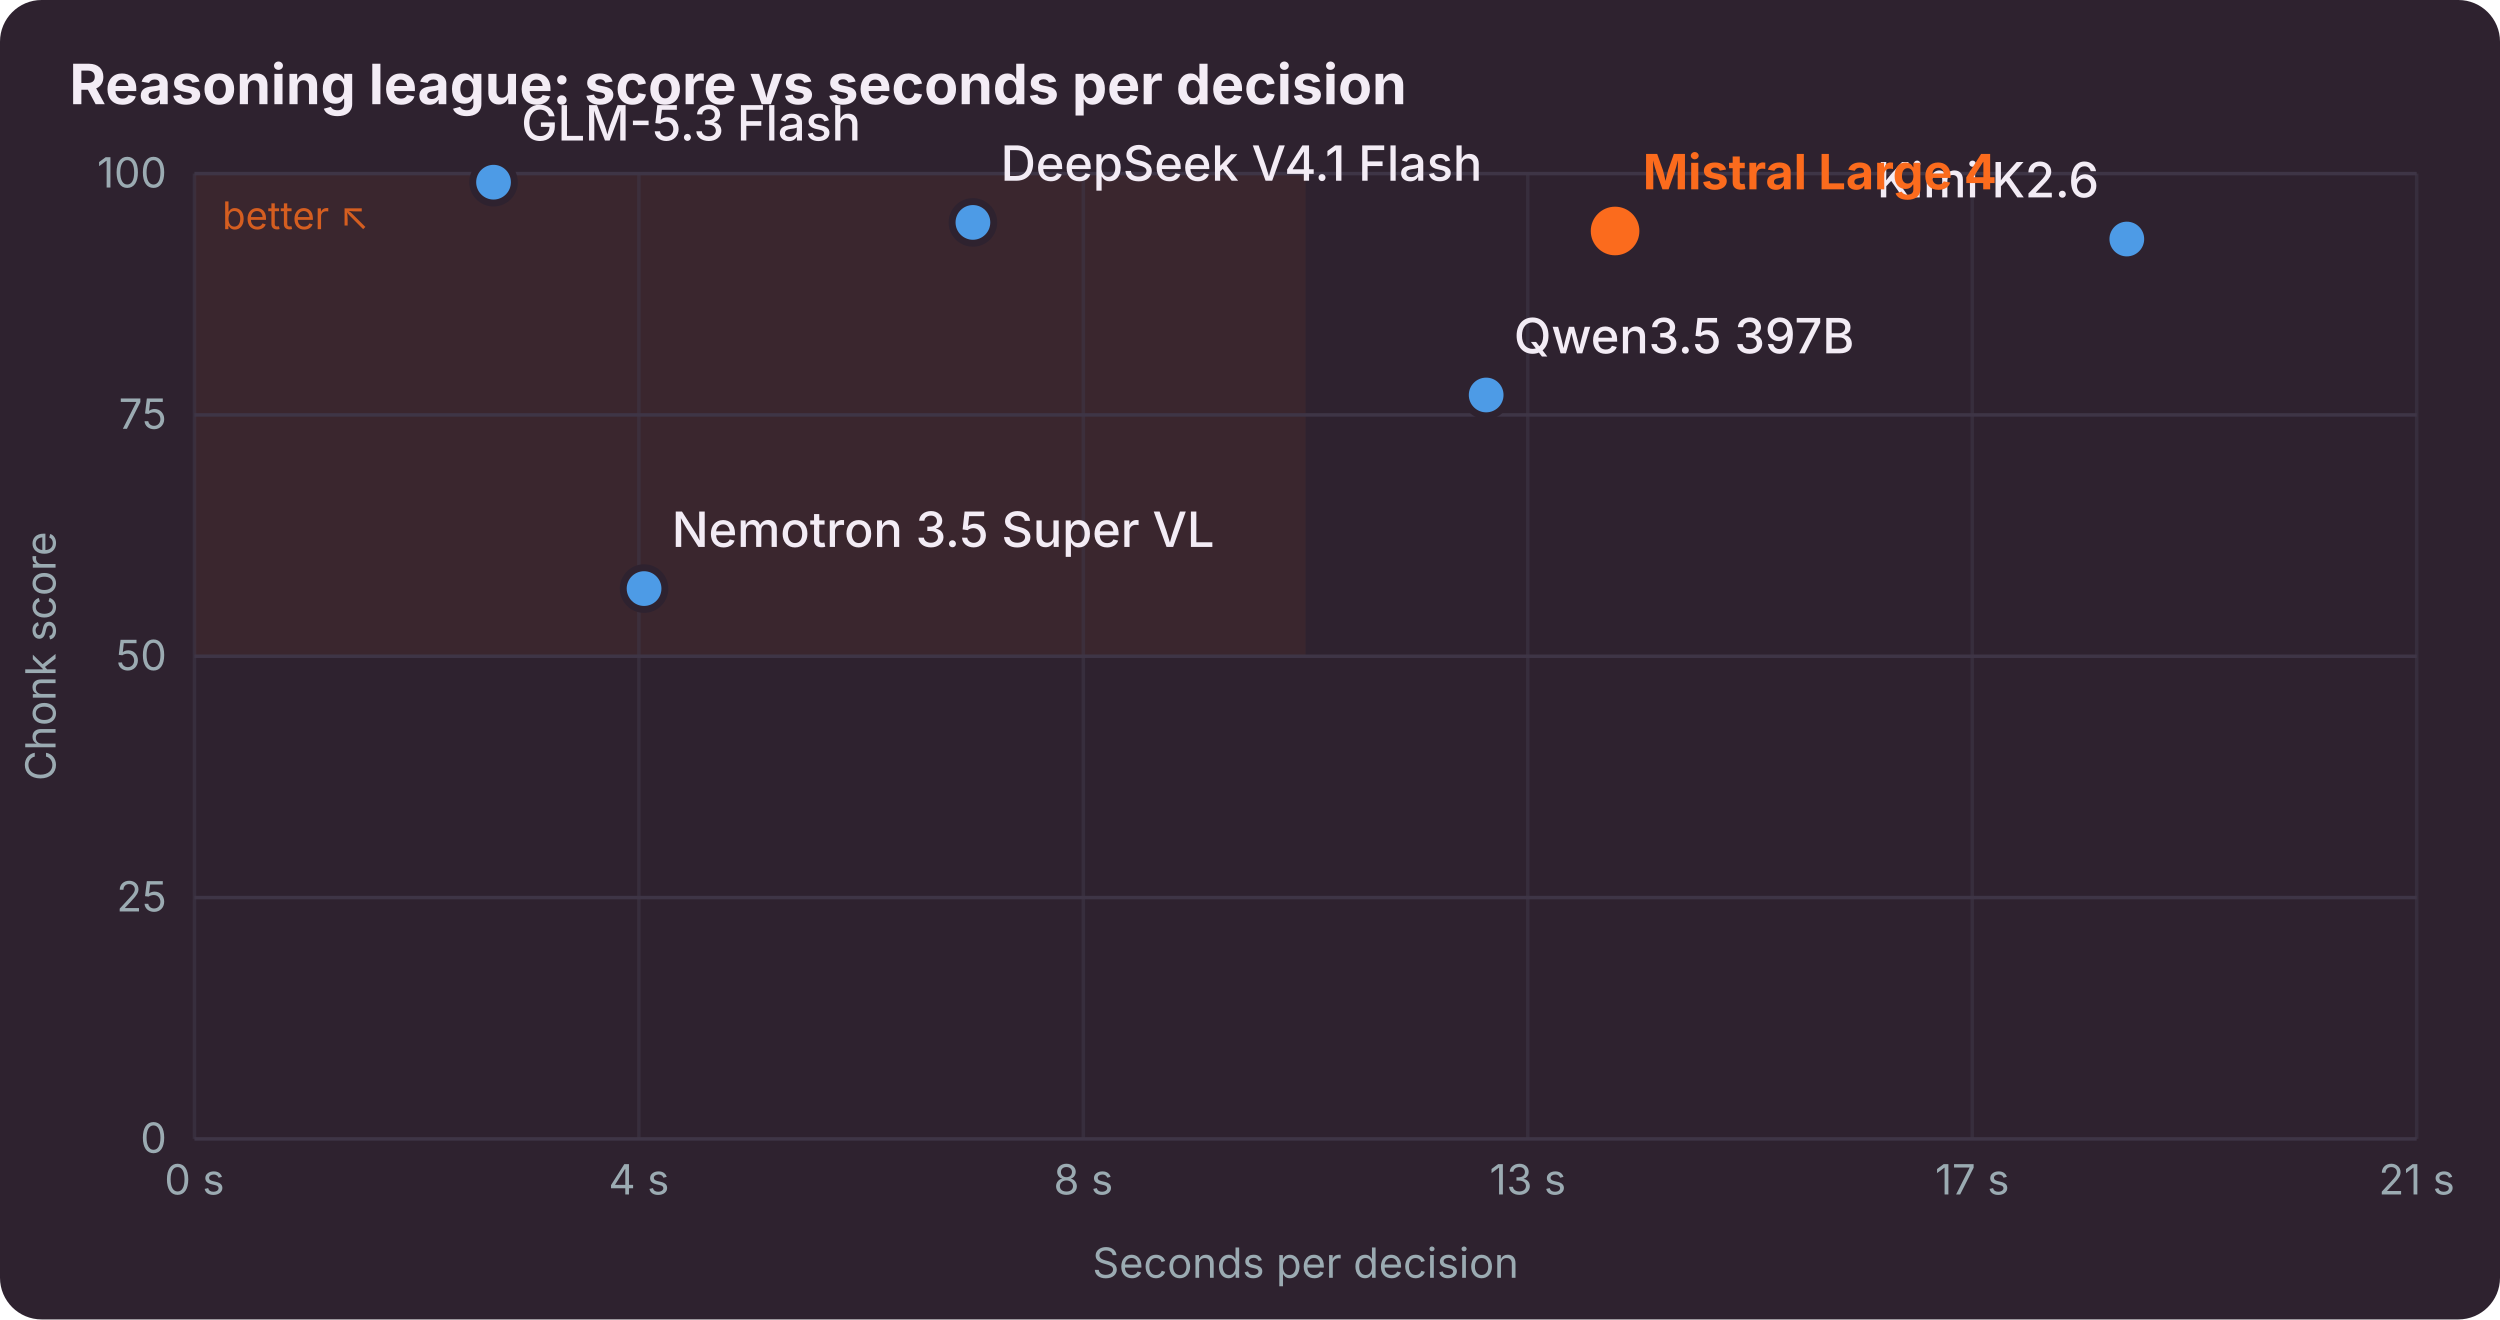
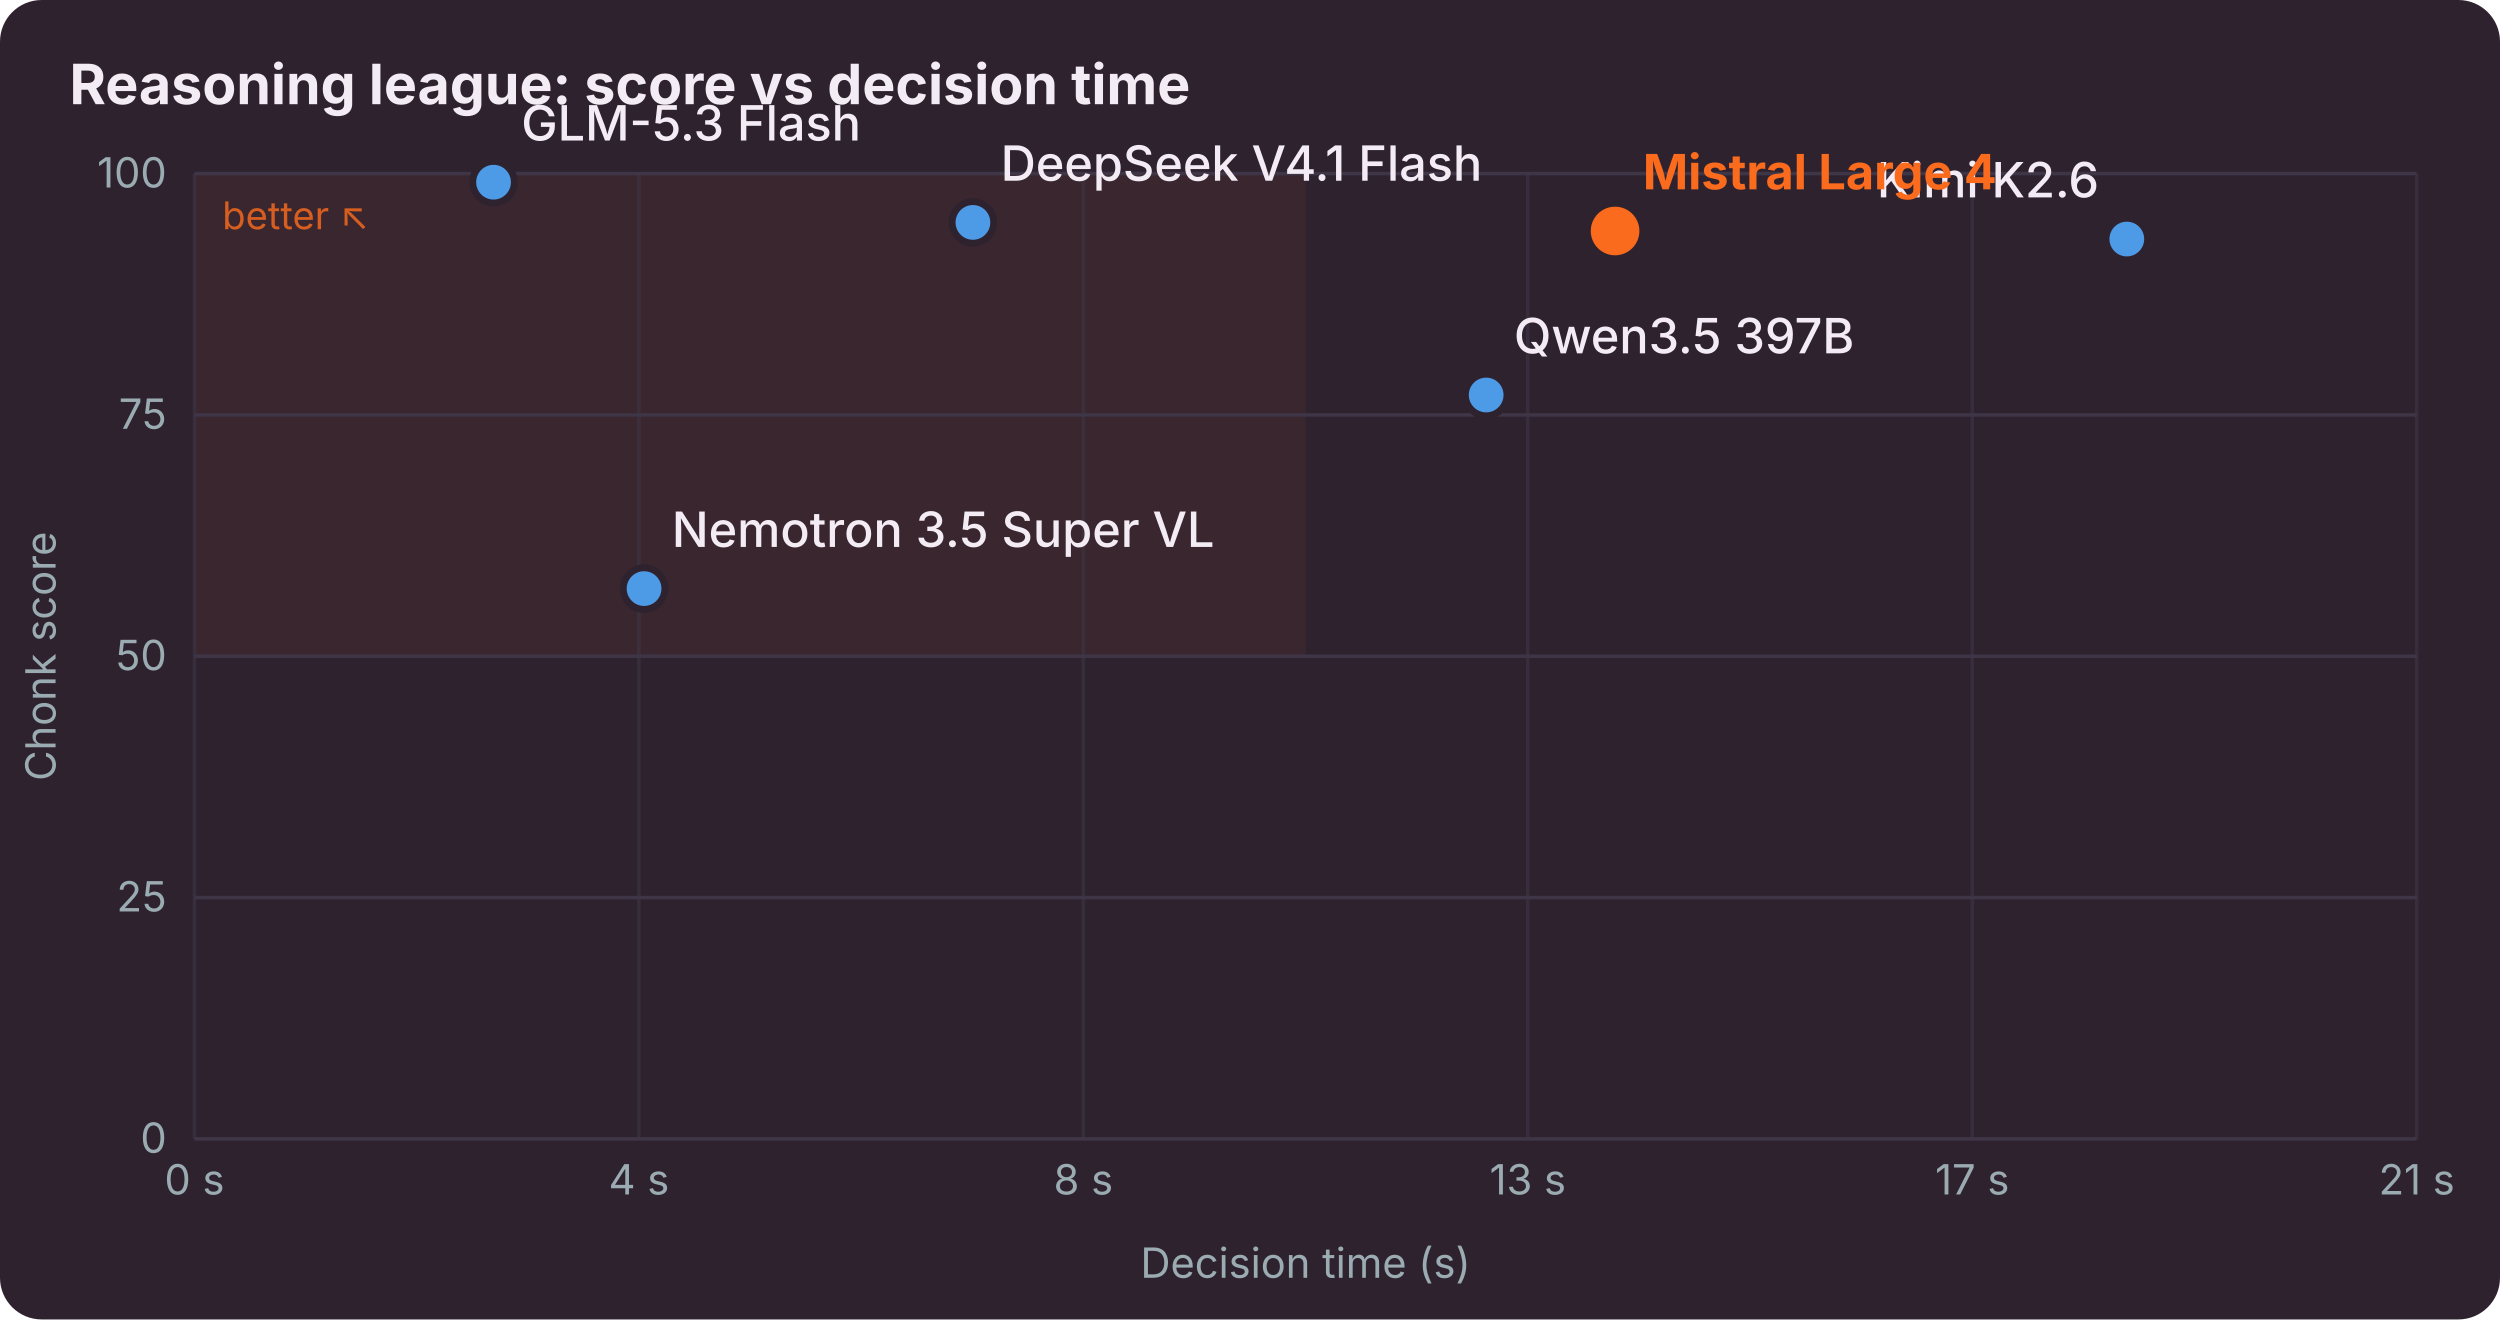
- <svg xmlns="http://www.w3.org/2000/svg" viewBox="0 0 720 380" width="720" height="380" font-family="Inter, -apple-system, Segoe UI, Helvetica, Arial, sans-serif" role="img" aria-label="Reasoning league: score vs seconds per decision">
+ <svg xmlns="http://www.w3.org/2000/svg" viewBox="0 0 720 380" width="720" height="380" font-family="Inter, -apple-system, Segoe UI, Helvetica, Arial, sans-serif" role="img" aria-label="Reasoning league: score vs decision time">
  <rect width="720" height="380" rx="12" fill="#2e222f" />
-   <text x="20" y="30" fill="#f3ecf5" font-size="16" font-weight="700">Reasoning league: score vs seconds per decision</text>
+   <text x="20" y="30" fill="#f3ecf5" font-size="16" font-weight="700">Reasoning league: score vs decision time</text>
  <rect x="56" y="50" width="320" height="139" fill="#fb6b1d" opacity="0.06" />
  <text x="64" y="66" fill="#fb6b1d" font-size="11" opacity="0.8">better ↖</text>
  <line x1="56" y1="328" x2="696" y2="328" stroke="#3e3546" />
  <text x="48" y="332" text-anchor="end" fill="#9babb2" font-size="12">0</text>
  <line x1="56" y1="258.5" x2="696" y2="258.5" stroke="#3e3546" />
  <text x="48" y="262.5" text-anchor="end" fill="#9babb2" font-size="12">25</text>
  <line x1="56" y1="189" x2="696" y2="189" stroke="#3e3546" />
  <text x="48" y="193" text-anchor="end" fill="#9babb2" font-size="12">50</text>
  <line x1="56" y1="119.5" x2="696" y2="119.5" stroke="#3e3546" />
  <text x="48" y="123.5" text-anchor="end" fill="#9babb2" font-size="12">75</text>
  <line x1="56" y1="50" x2="696" y2="50" stroke="#3e3546" />
  <text x="48" y="54" text-anchor="end" fill="#9babb2" font-size="12">100</text>
  <line x1="56" y1="50" x2="56" y2="328" stroke="#3e3546" opacity="0.6" />
  <text x="56" y="344" text-anchor="middle" fill="#9babb2" font-size="12">0 s</text>
  <line x1="184" y1="50" x2="184" y2="328" stroke="#3e3546" opacity="0.6" />
  <text x="184" y="344" text-anchor="middle" fill="#9babb2" font-size="12">4 s</text>
  <line x1="312" y1="50" x2="312" y2="328" stroke="#3e3546" opacity="0.6" />
  <text x="312" y="344" text-anchor="middle" fill="#9babb2" font-size="12">8 s</text>
  <line x1="440" y1="50" x2="440" y2="328" stroke="#3e3546" opacity="0.6" />
  <text x="440" y="344" text-anchor="middle" fill="#9babb2" font-size="12">13 s</text>
  <line x1="568" y1="50" x2="568" y2="328" stroke="#3e3546" opacity="0.6" />
  <text x="568" y="344" text-anchor="middle" fill="#9babb2" font-size="12">17 s</text>
  <line x1="696" y1="50" x2="696" y2="328" stroke="#3e3546" opacity="0.6" />
  <text x="696" y="344" text-anchor="middle" fill="#9babb2" font-size="12">21 s</text>
-   <text x="376" y="368" text-anchor="middle" fill="#9babb2" font-size="12">Seconds per decision</text>
+   <text x="376" y="368" text-anchor="middle" fill="#9babb2" font-size="12">Decision time (s)</text>
  <text x="16" y="189" fill="#9babb2" font-size="12" transform="rotate(-90 16 189)" text-anchor="middle">Chonk score</text>
  <circle cx="142.138" cy="52.471" r="6" fill="#4d9be6" stroke="#2e222f" stroke-width="2" />
  <text x="150.138" y="40.471" text-anchor="start" fill="#f3ecf5" font-size="14" font-weight="500">GLM-5.3 Flash</text>
  <circle cx="280.198" cy="64.054" r="6" fill="#4d9be6" stroke="#2e222f" stroke-width="2" />
  <text x="288.198" y="52.054" text-anchor="start" fill="#f3ecf5" font-size="14" font-weight="500">DeepSeek V4.1 Flash</text>
  <circle cx="612.522" cy="68.842" r="6" fill="#4d9be6" stroke="#2e222f" stroke-width="2" />
  <text x="604.522" y="56.842" text-anchor="end" fill="#f3ecf5" font-size="14" font-weight="500">Kimi K2.6</text>
  <circle cx="428.017" cy="113.757" r="6" fill="#4d9be6" stroke="#2e222f" stroke-width="2" />
  <text x="436.017" y="101.757" text-anchor="start" fill="#f3ecf5" font-size="14" font-weight="500">Qwen3.5 397B</text>
  <circle cx="185.492" cy="169.512" r="6" fill="#4d9be6" stroke="#2e222f" stroke-width="2" />
  <text x="193.492" y="157.512" text-anchor="start" fill="#f3ecf5" font-size="14" font-weight="500">Nemotron 3.5 Super VL</text>
  <circle cx="465.143" cy="66.526" r="8" fill="#fb6b1d" stroke="#2e222f" stroke-width="2" />
  <text x="473.143" y="54.526" text-anchor="start" fill="#fb6b1d" font-size="14" font-weight="700">Mistral Large 4</text>
</svg>
